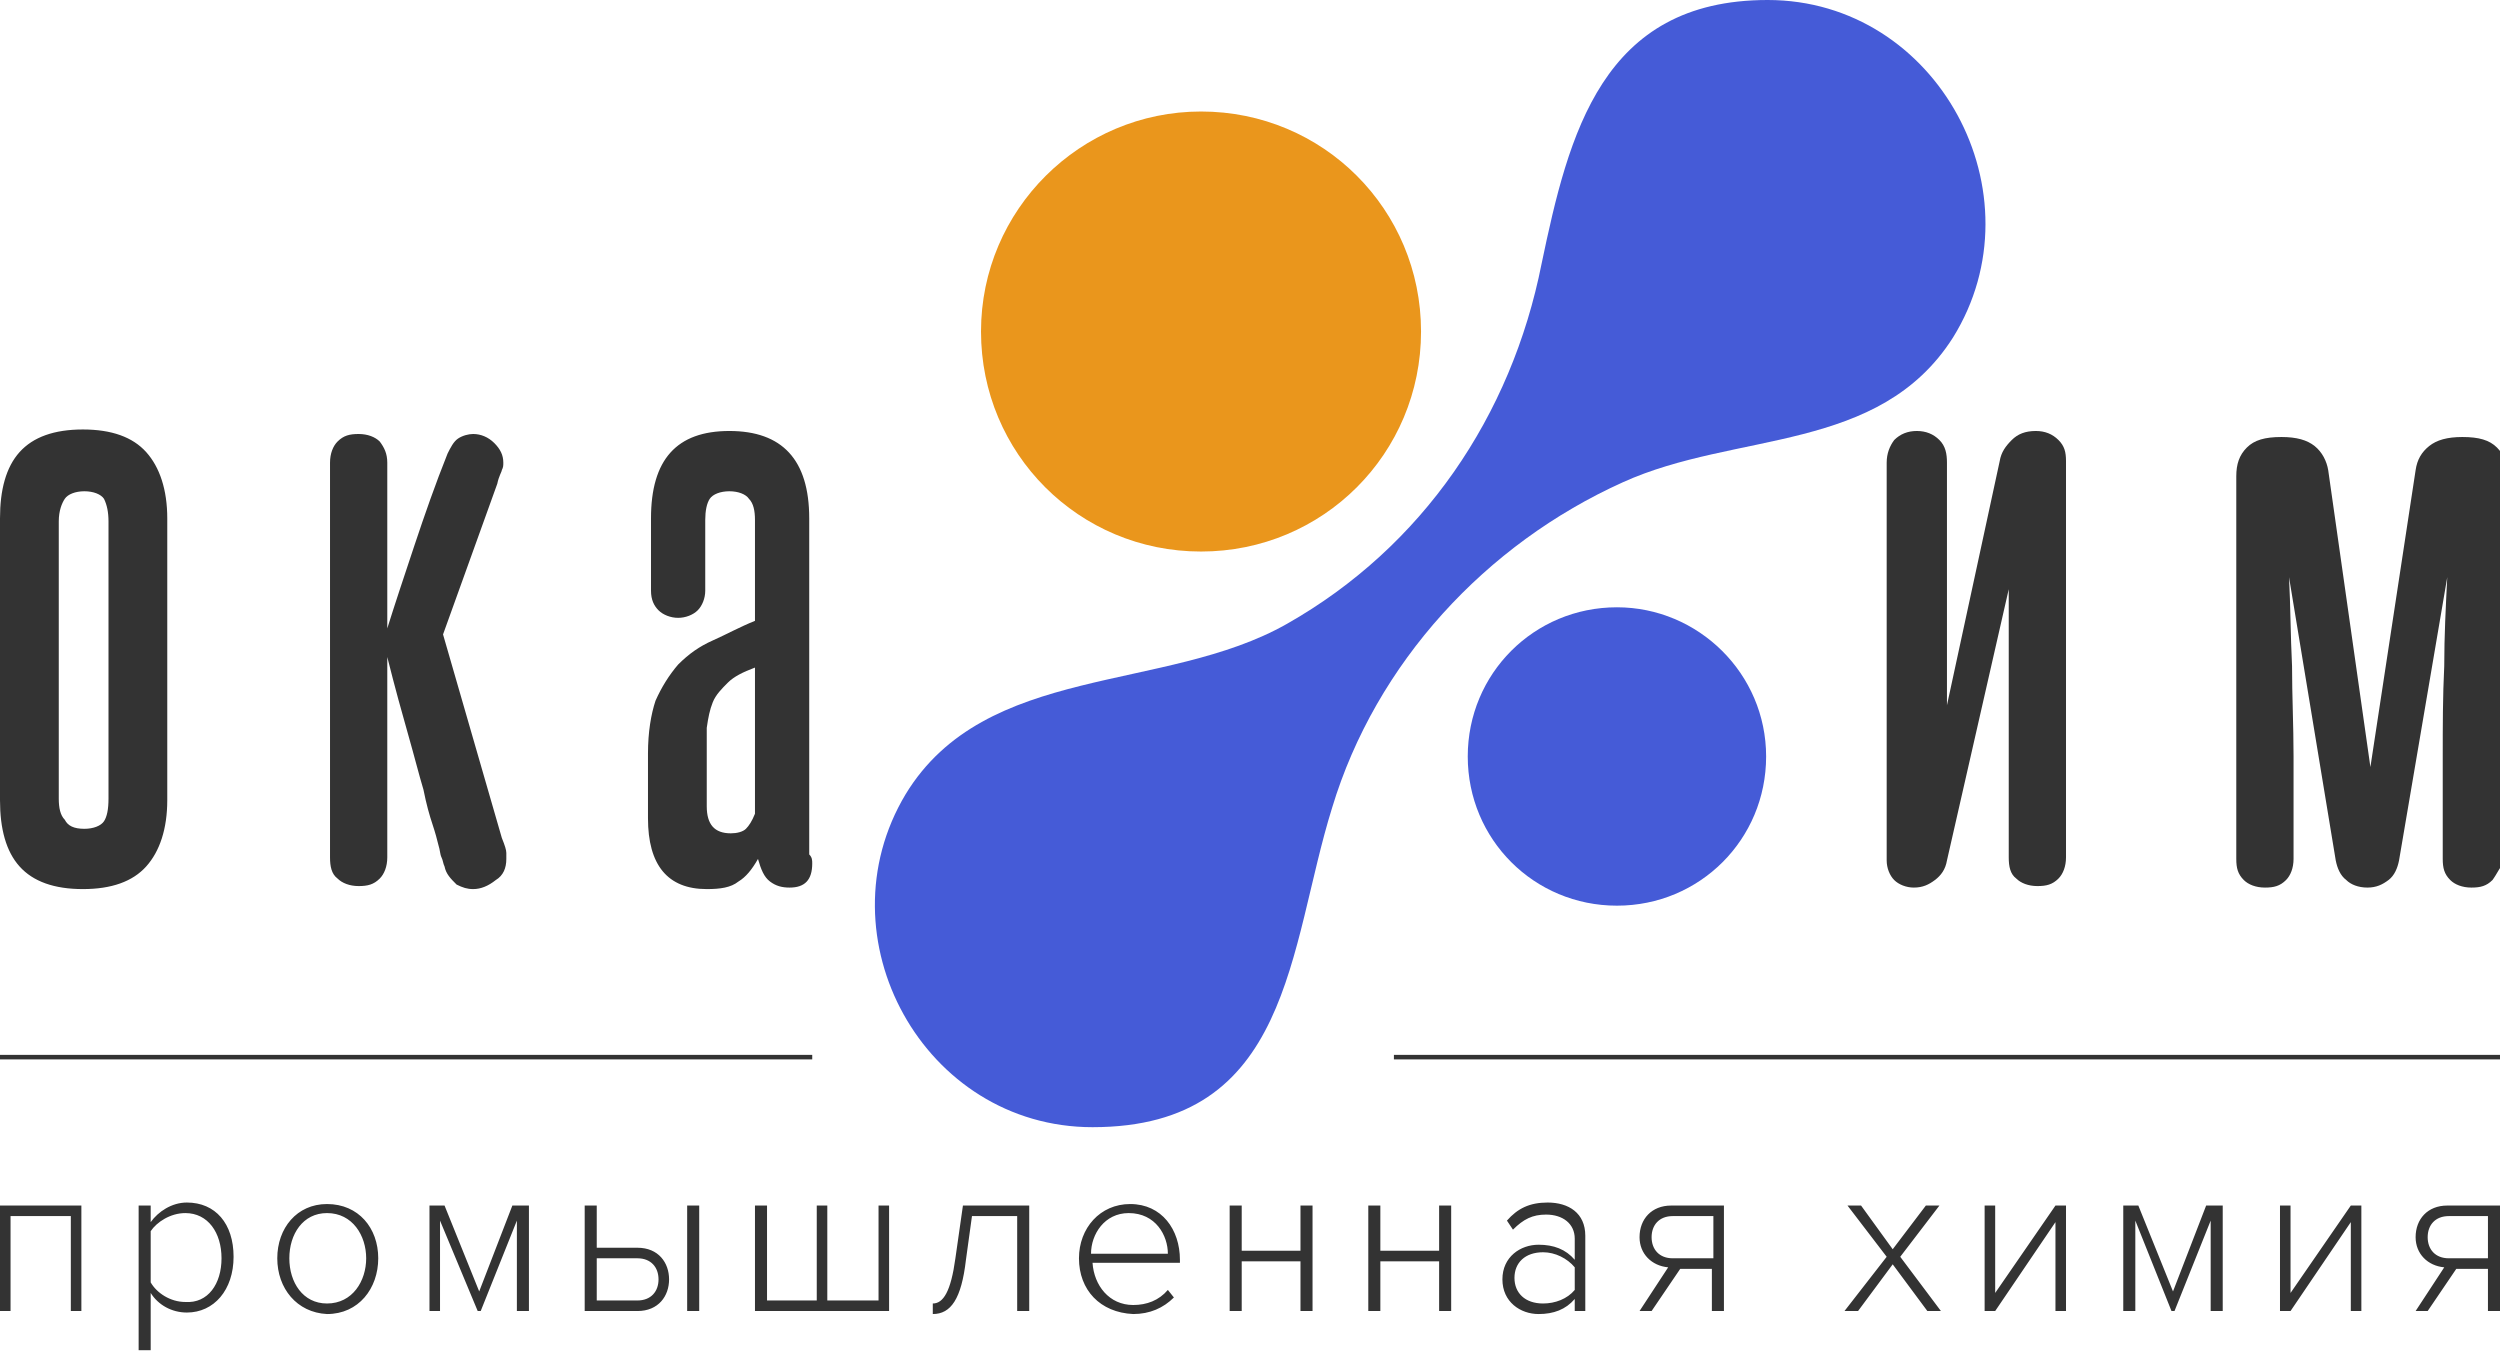
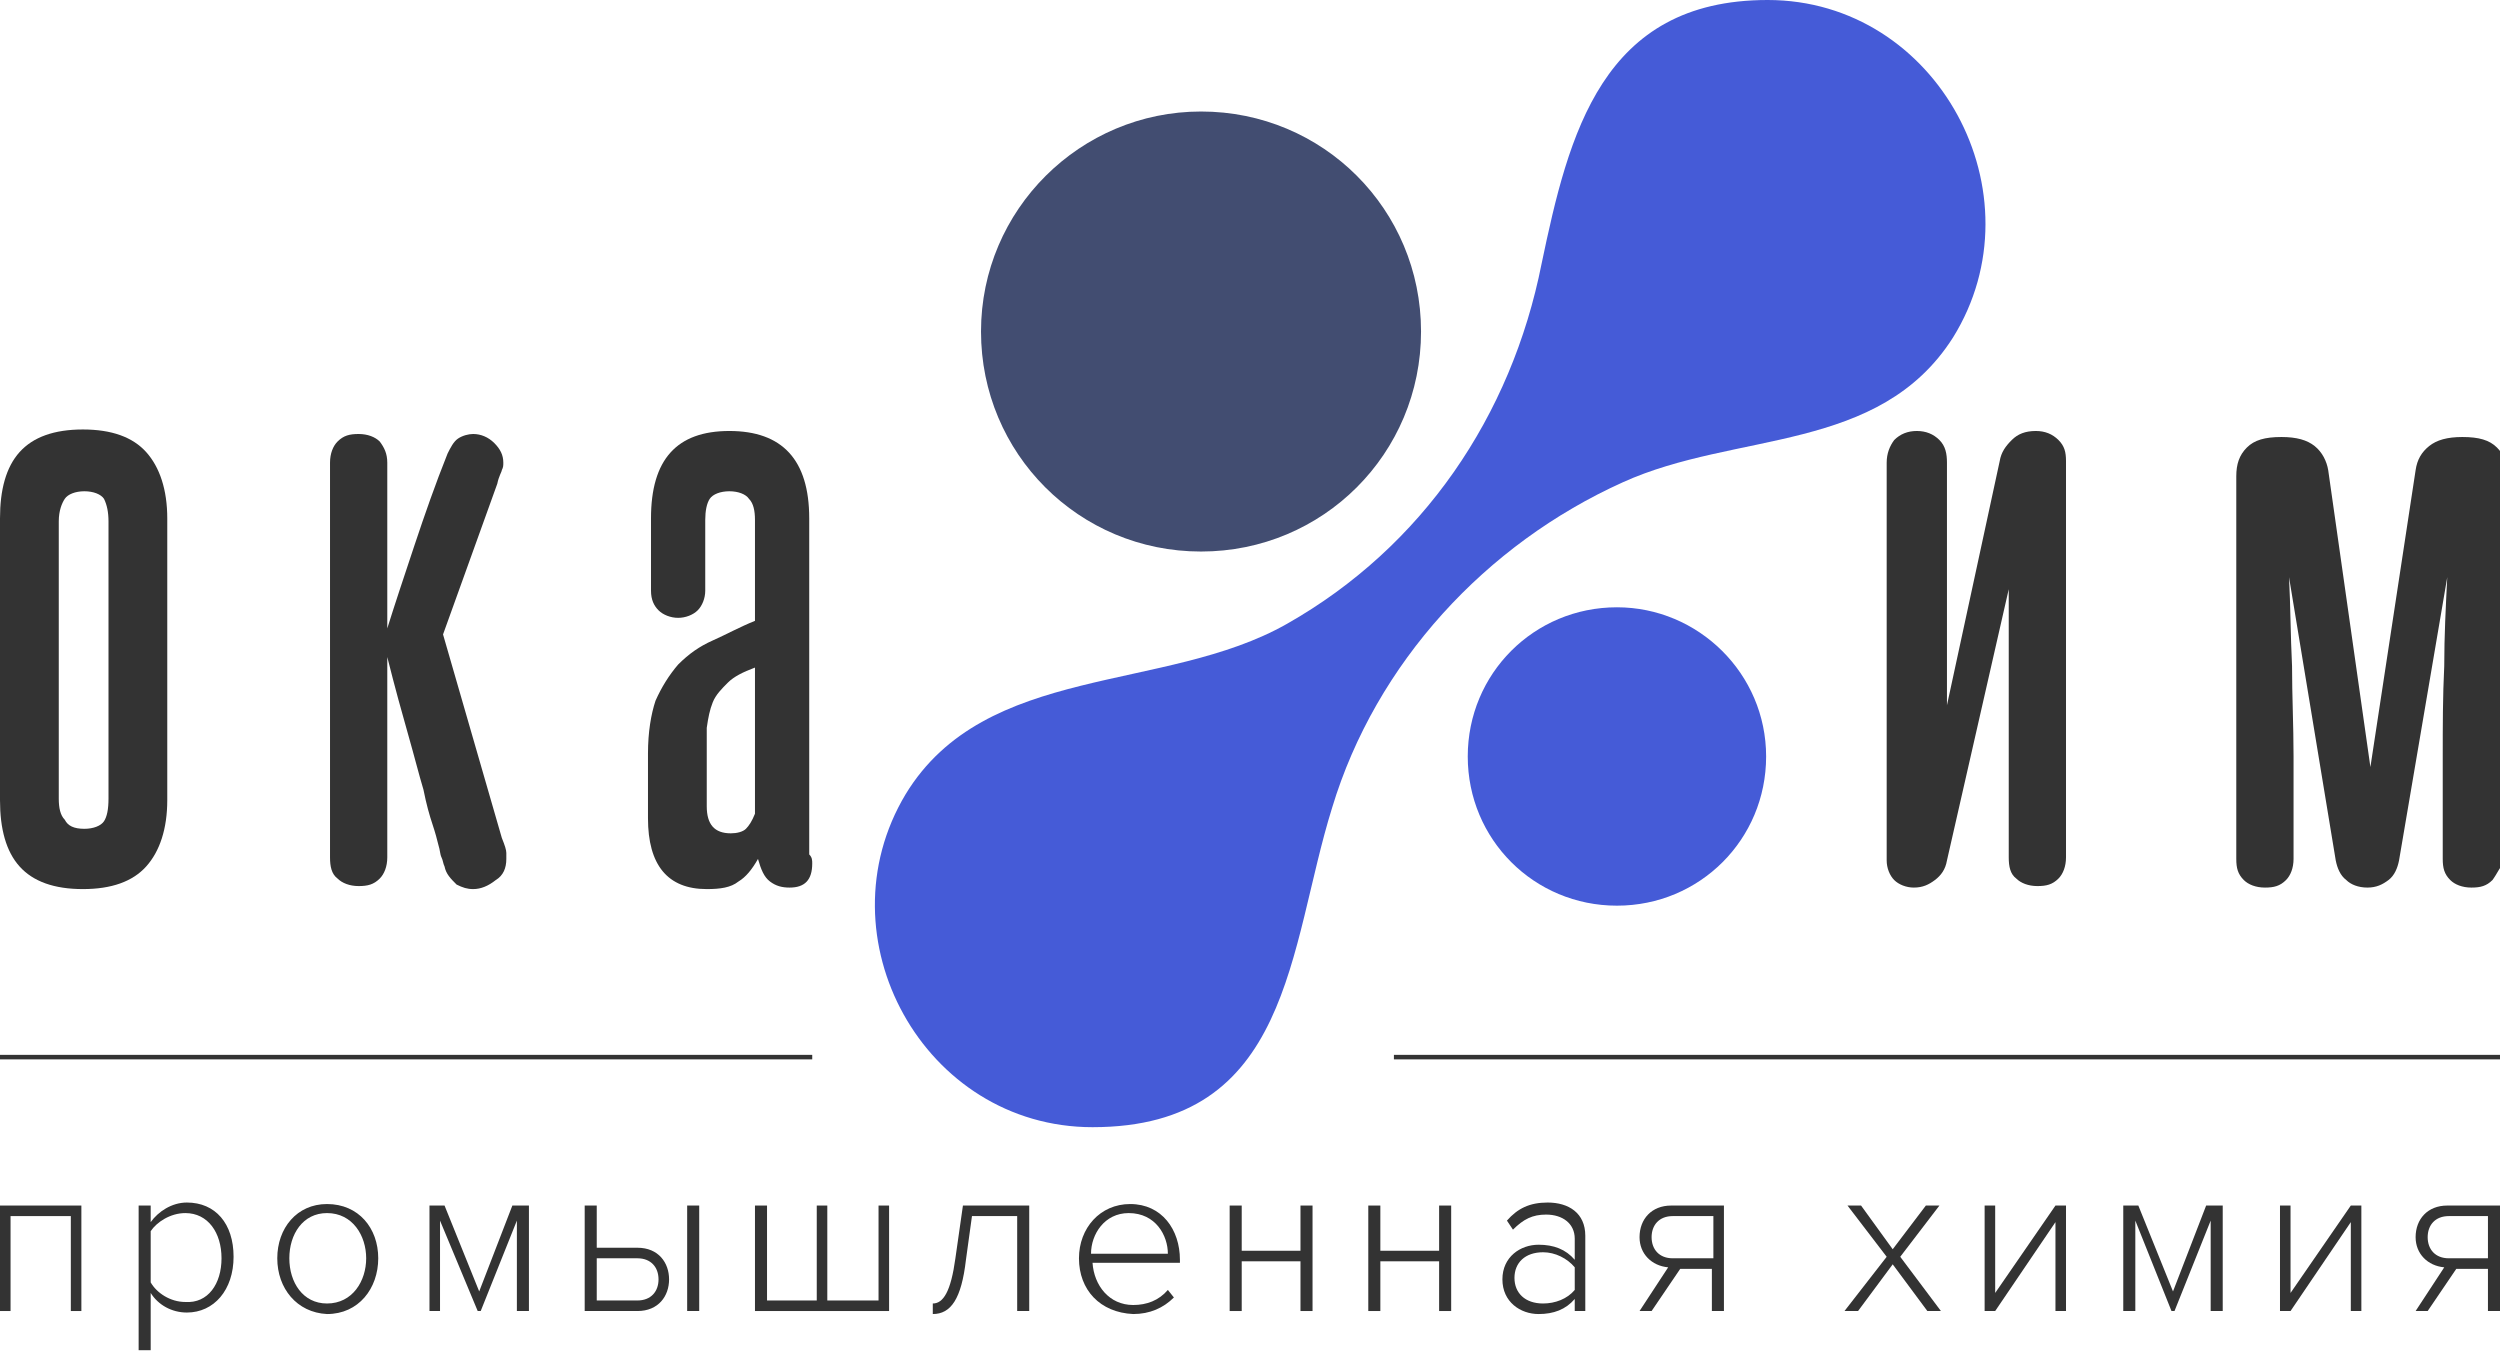
<svg xmlns="http://www.w3.org/2000/svg" xmlns:xlink="http://www.w3.org/1999/xlink" version="1.1" id="Слой_1" x="0" y="0" viewBox="0 0 165.9 89.6" xml:space="preserve">
-   <style>.st0,.st2{clip-path:url(#SVGID_2_);fill:#333}.st2{fill:#455bd7}</style>
-   <defs>
-     <path id="SVGID_1_" d="M0 0h165.9v89.6H0z" />
-   </defs>
-   <clipPath id="SVGID_2_">
-     <use xlink:href="#SVGID_1_" overflow="visible" />
-   </clipPath>
-   <path class="st0" d="M0 34.4C0 32.5.4 31 1.3 30c.9-1 2.3-1.5 4.2-1.5 1.9 0 3.3.5 4.2 1.5.9 1 1.4 2.5 1.4 4.4v18.7c0 1.9-.5 3.4-1.4 4.4-.9 1-2.3 1.5-4.2 1.5-1.9 0-3.3-.5-4.2-1.5C.4 56.5 0 55 0 53.1V34.4zm7.2.2c0-.6-.1-1.1-.3-1.5-.2-.3-.7-.5-1.3-.5-.6 0-1.1.2-1.3.5-.2.3-.4.8-.4 1.5V53c0 .6.1 1.1.4 1.4.2.4.6.6 1.3.6.6 0 1.1-.2 1.3-.5.2-.3.3-.8.3-1.5V34.6zm22.3 22.9c-.1-.2-.1-.4-.2-.6-.1-.2-.1-.5-.2-.8-.1-.4-.2-.8-.4-1.4-.2-.6-.4-1.3-.6-2.3-.3-1-.6-2.2-1-3.6s-.9-3.2-1.4-5.2v13.3c0 .6-.2 1.1-.5 1.4-.4.4-.8.5-1.4.5-.6 0-1.1-.2-1.4-.5-.4-.3-.5-.8-.5-1.4V30.7c0-.6.2-1.1.5-1.4.4-.4.8-.5 1.4-.5.6 0 1.1.2 1.4.5.3.4.5.8.5 1.4v11c.5-1.6 1.1-3.4 1.8-5.5s1.4-4.1 2.2-6.1c.2-.4.4-.8.7-1 .3-.2.7-.3 1-.3.5 0 1 .2 1.4.6.4.4.6.8.6 1.3 0 .2 0 .3-.1.5 0 .1-.2.4-.3.9l-3.6 10 3.9 13.5c.2.5.3.8.3 1v.4c0 .6-.2 1.1-.7 1.4-.5.4-1 .6-1.5.6-.4 0-.7-.1-1.1-.3-.4-.4-.7-.7-.8-1.2m24.4-.2c0 1.1-.5 1.6-1.5 1.6-.5 0-.9-.1-1.3-.4-.4-.3-.6-.8-.8-1.5-.4.7-.8 1.2-1.3 1.5-.5.4-1.2.5-2.1.5-2.6 0-3.9-1.6-3.9-4.7V50c0-1.4.2-2.6.5-3.5.4-.9.9-1.7 1.5-2.4.7-.7 1.4-1.2 2.3-1.6.9-.4 1.8-.9 2.8-1.3v-6.7c0-.6-.1-1.1-.4-1.4-.2-.3-.7-.5-1.3-.5-.6 0-1.1.2-1.3.5-.2.3-.3.8-.3 1.4v4.7c0 .5-.2 1-.5 1.3-.3.3-.8.5-1.3.5s-1-.2-1.3-.5c-.3-.3-.5-.7-.5-1.3v-4.8c0-3.9 1.7-5.8 5.2-5.8s5.3 1.9 5.3 5.8v22.3c.2.2.2.4.2.6m-3.8-13c-.8.3-1.4.6-1.8 1-.4.4-.8.8-1 1.3-.2.5-.3 1-.4 1.7v5.2c0 1.2.5 1.8 1.6 1.8.4 0 .8-.1 1-.3.2-.2.4-.5.6-1v-9.7z" />
-   <path d="M94.3 22c0 8.1-6.5 14.6-14.6 14.6S65.1 30.1 65.1 22 71.7 7.4 79.7 7.4c8.1 0 14.6 6.5 14.6 14.6" clip-path="url(#SVGID_2_)" fill="#ea961c" />
-   <path class="st2" d="M117.2 50.2c0 5.5-4.4 9.9-9.9 9.9s-9.9-4.4-9.9-9.9 4.4-9.9 9.9-9.9c5.4 0 9.9 4.4 9.9 9.9" />
-   <path class="st2" d="M117.3 0c-11 0-13.2 8.9-15 17.5-2 10.1-7.9 18.8-16.9 23.9-8.1 4.6-20 2.6-25.3 11.3-5.7 9.5 1.2 22.1 12.4 22.1 13.2 0 13-11.9 15.9-21.2C91.3 44 98.6 36.1 107.7 32c7.5-3.4 17-1.9 21.9-9.6 5.9-9.5-1-22.4-12.3-22.4" />
-   <path class="st0" d="M128.4 58.4c-.4.3-.8.5-1.4.5-.5 0-1-.2-1.3-.5-.3-.3-.5-.8-.5-1.3V30.7c0-.6.2-1.1.5-1.5.4-.4.9-.6 1.5-.6s1.1.2 1.5.6c.4.4.5.9.5 1.5v16.1l3.5-16.2c.1-.6.4-1 .8-1.4.4-.4.9-.6 1.6-.6.6 0 1.1.2 1.5.6.4.4.5.8.5 1.4v26.3c0 .6-.2 1.1-.5 1.4-.4.4-.8.5-1.4.5-.6 0-1.1-.2-1.4-.5-.4-.3-.5-.8-.5-1.4V39.1l-4.1 18c-.1.6-.4 1-.8 1.3m37 0c-.4.4-.8.5-1.4.5-.6 0-1.1-.2-1.4-.5-.4-.4-.5-.8-.5-1.4v-6.8c0-2 0-4 .1-6 0-2 .1-3.9.2-5.9l-3.2 18.8c-.1.5-.3 1-.7 1.3-.4.3-.8.5-1.4.5-.6 0-1.1-.2-1.4-.5-.4-.3-.6-.8-.7-1.3l-3.1-18.8c.1 1.9.1 3.9.2 5.9 0 2 .1 3.9.1 6V57c0 .6-.2 1.1-.5 1.4-.4.4-.8.5-1.4.5-.6 0-1.1-.2-1.4-.5-.4-.4-.5-.8-.5-1.4V31.6c0-.8.2-1.4.7-1.9.5-.5 1.2-.7 2.3-.7 1 0 1.7.2 2.2.6.5.4.8 1 .9 1.6l2.8 19.7 3-19.7c.1-.7.4-1.2.9-1.6.5-.4 1.2-.6 2.2-.6 1.1 0 1.8.2 2.3.7.5.5.7 1.1.7 1.9v25.3c-.5.6-.7 1.1-1 1.5M4.7 87v-6.3h-4V87H0v-7h5.4v7zm5.3-1.2v3.8h-.8V80h.8v1.1c.5-.7 1.4-1.3 2.4-1.3 1.9 0 3.1 1.4 3.1 3.6s-1.3 3.7-3.1 3.7c-1 0-1.9-.5-2.4-1.3m4.7-2.3c0-1.7-.9-3-2.4-3-1 0-1.9.6-2.3 1.2v3.4c.4.7 1.3 1.3 2.3 1.3 1.5.1 2.4-1.2 2.4-2.9m3.7 0c0-2 1.3-3.6 3.3-3.6 2.1 0 3.4 1.6 3.4 3.6s-1.3 3.7-3.4 3.7c-2-.1-3.3-1.7-3.3-3.7m5.9 0c0-1.5-.9-3-2.6-3-1.6 0-2.5 1.4-2.5 3s.9 3 2.5 3c1.7 0 2.6-1.5 2.6-3m10 3.5v-6l-2.4 6h-.2l-2.5-6v6h-.7v-7h1l2.3 5.7L34 80h1.1v7zm5.3-7v2.8h2.7c1.4 0 2.1 1 2.1 2.1s-.7 2.1-2.1 2.1h-3.5v-7h.8zm0 3.5v2.8h2.7c.9 0 1.4-.6 1.4-1.4s-.5-1.4-1.4-1.4h-2.7zm6-3.5h.8v7h-.8v-7zM59 80v7h-8.9v-7h.8v6.3h3.3V80h.7v6.3h3.4V80zm2.9 6.5c.7 0 1.2-.8 1.5-3l.5-3.5h4.4v7h-.8v-6.3h-3l-.4 2.9c-.3 2.6-1 3.6-2.2 3.6v-.7zm9.7-3c0-2 1.4-3.6 3.4-3.6 2.1 0 3.3 1.7 3.3 3.7v.2h-5.8c.1 1.5 1.1 2.8 2.7 2.8.9 0 1.7-.3 2.3-1l.4.5c-.7.7-1.6 1.1-2.7 1.1-2.2-.1-3.6-1.6-3.6-3.7m3.3-3c-1.6 0-2.5 1.4-2.5 2.7h5.1c0-1.2-.8-2.7-2.6-2.7m6.7 6.5v-7h.8v3h3.9v-3h.8v7h-.8v-3.3h-3.9V87zm9.2 0v-7h.8v3h3.9v-3h.8v7h-.8v-3.3h-3.9V87zm13.7 0v-.8c-.6.7-1.4 1-2.4 1-1.2 0-2.4-.8-2.4-2.3 0-1.5 1.2-2.3 2.4-2.3 1 0 1.8.3 2.4 1v-1.4c0-1-.8-1.6-1.9-1.6-.9 0-1.5.3-2.2 1l-.4-.6c.7-.8 1.5-1.2 2.7-1.2 1.4 0 2.5.7 2.5 2.2v5h-.7zm0-1.4v-1.5c-.5-.6-1.3-1-2.1-1-1.2 0-1.9.7-1.9 1.7s.7 1.7 1.9 1.7c.8 0 1.6-.3 2.1-.9m4.3 1.4l1.9-2.9c-1.1-.1-1.9-.9-1.9-2 0-1.2.8-2.1 2.1-2.1h3.5v7h-.8v-2.8h-2.1l-1.9 2.8h-.8zm4.9-3.5v-2.8H111c-.9 0-1.4.6-1.4 1.4 0 .8.5 1.4 1.4 1.4h2.7zm14.2 3.5l-2.3-3.1-2.3 3.1h-.9l2.8-3.6-2.6-3.4h.9l2.1 2.9 2.2-2.9h.9l-2.6 3.4 2.7 3.6zm3.8 0v-7h.7v5.8l4-5.8h.7v7h-.7v-5.9l-4 5.9zm15 0v-6l-2.4 6h-.2l-2.4-6v6h-.8v-7h1l2.3 5.7 2.2-5.7h1.1v7zm4.6 0v-7h.7v5.8l4-5.8h.7v7h-.7v-5.9l-4 5.9zm9 0l1.9-2.9c-1.1-.1-1.9-.9-1.9-2 0-1.2.8-2.1 2.1-2.1h3.5v7h-.8v-2.8H163l-1.9 2.8h-.8zm4.8-3.5v-2.8h-2.6c-.9 0-1.4.6-1.4 1.4 0 .8.5 1.4 1.4 1.4h2.6zM0 70h53.9v.3H0zm92.5 0h73.4v.3H92.5z" />
+   <style type="text/css" id="style2">.st0,.st2{clip-path:url(#SVGID_2_);fill:#333}.st2{fill:#455bd7}</style>
+   <g id="g64">
+     <defs id="defs5">
+       <path id="SVGID_1_" d="M0 0h165.9v89.6H0z" />
+     </defs>
+     <clipPath id="SVGID_2_">
+       <use xlink:href="#SVGID_1_" id="use7" overflow="visible" />
+     </clipPath>
+     <path class="st0" d="M0 34.4C0 32.5.4 31 1.3 30c.9-1 2.3-1.5 4.2-1.5 1.9 0 3.3.5 4.2 1.5.9 1 1.4 2.5 1.4 4.4v18.7c0 1.9-.5 3.4-1.4 4.4-.9 1-2.3 1.5-4.2 1.5-1.9 0-3.3-.5-4.2-1.5C.4 56.5 0 55 0 53.1V34.4zm7.2.2c0-.6-.1-1.1-.3-1.5-.2-.3-.7-.5-1.3-.5-.6 0-1.1.2-1.3.5-.2.3-.4.8-.4 1.5V53c0 .6.1 1.1.4 1.4.2.4.6.6 1.3.6.6 0 1.1-.2 1.3-.5.2-.3.3-.8.3-1.5V34.6z" clip-path="url(#SVGID_2_)" id="path10" fill="#424d71" fill-opacity="1" />
+     <path class="st0" d="M29.5 57.5c-.1-.2-.1-.4-.2-.6-.1-.2-.1-.5-.2-.8-.1-.4-.2-.8-.4-1.4-.2-.6-.4-1.3-.6-2.3-.3-1-.6-2.2-1-3.6s-.9-3.2-1.4-5.2v13.3c0 .6-.2 1.1-.5 1.4-.4.4-.8.5-1.4.5-.6 0-1.1-.2-1.4-.5-.4-.3-.5-.8-.5-1.4V30.7c0-.6.2-1.1.5-1.4.4-.4.8-.5 1.4-.5.6 0 1.1.2 1.4.5.3.4.5.8.5 1.4v11c.5-1.6 1.1-3.4 1.8-5.5s1.4-4.1 2.2-6.1c.2-.4.4-.8.7-1 .3-.2.7-.3 1-.3.5 0 1 .2 1.4.6.4.4.6.8.6 1.3 0 .2 0 .3-.1.5 0 .1-.2.4-.3.9l-3.6 10 3.9 13.5c.2.5.3.8.3 1v.4c0 .6-.2 1.1-.7 1.4-.5.4-1 .6-1.5.6-.4 0-.7-.1-1.1-.3-.4-.4-.7-.7-.8-1.2" clip-path="url(#SVGID_2_)" id="path12" fill="#424d71" fill-opacity="1" />
+     <path class="st0" d="M53.9 57.3c0 1.1-.5 1.6-1.5 1.6-.5 0-.9-.1-1.3-.4-.4-.3-.6-.8-.8-1.5-.4.7-.8 1.2-1.3 1.5-.5.4-1.2.5-2.1.5-2.6 0-3.9-1.6-3.9-4.7V50c0-1.4.2-2.6.5-3.5.4-.9.9-1.7 1.5-2.4.7-.7 1.4-1.2 2.3-1.6.9-.4 1.8-.9 2.8-1.3v-6.7c0-.6-.1-1.1-.4-1.4-.2-.3-.7-.5-1.3-.5-.6 0-1.1.2-1.3.5-.2.3-.3.8-.3 1.4v4.7c0 .5-.2 1-.5 1.3-.3.3-.8.5-1.3.5s-1-.2-1.3-.5c-.3-.3-.5-.7-.5-1.3v-4.8c0-3.9 1.7-5.8 5.2-5.8s5.3 1.9 5.3 5.8v22.3c.2.2.2.4.2.6m-3.8-13c-.8.3-1.4.6-1.8 1-.4.4-.8.8-1 1.3-.2.5-.3 1-.4 1.7v5.2c0 1.2.5 1.8 1.6 1.8.4 0 .8-.1 1-.3.2-.2.4-.5.6-1v-9.7z" clip-path="url(#SVGID_2_)" id="path14" fill="#424d71" fill-opacity="1" />
+     <path d="M94.3 22c0 8.1-6.5 14.6-14.6 14.6S65.1 30.1 65.1 22 71.7 7.4 79.7 7.4c8.1 0 14.6 6.5 14.6 14.6" clip-path="url(#SVGID_2_)" id="path16" fill="#424d71" fill-opacity="1" />
+     <path class="st2" d="M117.2 50.2c0 5.5-4.4 9.9-9.9 9.9s-9.9-4.4-9.9-9.9 4.4-9.9 9.9-9.9c5.4 0 9.9 4.4 9.9 9.9" clip-path="url(#SVGID_2_)" id="path18" fill="#424d71" fill-opacity="1" />
+     <path class="st2" d="M117.3 0c-11 0-13.2 8.9-15 17.5-2 10.1-7.9 18.8-16.9 23.9-8.1 4.6-20 2.6-25.3 11.3-5.7 9.5 1.2 22.1 12.4 22.1 13.2 0 13-11.9 15.9-21.2C91.3 44 98.6 36.1 107.7 32c7.5-3.4 17-1.9 21.9-9.6 5.9-9.5-1-22.4-12.3-22.4" clip-path="url(#SVGID_2_)" id="path20" fill="#424d71" fill-opacity="1" />
+     <path class="st0" d="M128.4 58.4c-.4.3-.8.5-1.4.5-.5 0-1-.2-1.3-.5-.3-.3-.5-.8-.5-1.3V30.7c0-.6.2-1.1.5-1.5.4-.4.9-.6 1.5-.6s1.1.2 1.5.6c.4.4.5.9.5 1.5v16.1l3.5-16.2c.1-.6.4-1 .8-1.4.4-.4.9-.6 1.6-.6.6 0 1.1.2 1.5.6.4.4.5.8.5 1.4v26.3c0 .6-.2 1.1-.5 1.4-.4.4-.8.5-1.4.5-.6 0-1.1-.2-1.4-.5-.4-.3-.5-.8-.5-1.4V39.1l-4.1 18c-.1.6-.4 1-.8 1.3" clip-path="url(#SVGID_2_)" id="path22" fill="#424d71" fill-opacity="1" />
+     <path class="st0" d="M165.4 58.4c-.4.4-.8.5-1.4.5-.6 0-1.1-.2-1.4-.5-.4-.4-.5-.8-.5-1.4v-6.8c0-2 0-4 .1-6 0-2 .1-3.9.2-5.9l-3.2 18.8c-.1.5-.3 1-.7 1.3-.4.3-.8.5-1.4.5-.6 0-1.1-.2-1.4-.5-.4-.3-.6-.8-.7-1.3l-3.1-18.8c.1 1.9.1 3.9.2 5.9 0 2 .1 3.9.1 6V57c0 .6-.2 1.1-.5 1.4-.4.4-.8.5-1.4.5-.6 0-1.1-.2-1.4-.5-.4-.4-.5-.8-.5-1.4V31.6c0-.8.2-1.4.7-1.9.5-.5 1.2-.7 2.3-.7 1 0 1.7.2 2.2.6.5.4.8 1 .9 1.6l2.8 19.7 3-19.7c.1-.7.4-1.2.9-1.6.5-.4 1.2-.6 2.2-.6 1.1 0 1.8.2 2.3.7.5.5.7 1.1.7 1.9v25.3c-.5.6-.7 1.1-1 1.5" clip-path="url(#SVGID_2_)" id="path24" fill="#424d71" fill-opacity="1" />
+     <path class="st0" clip-path="url(#SVGID_2_)" id="polygon26" fill="#424d71" fill-opacity="1" d="M4.7 87v-6.3h-4V87H0v-7h5.4v7z" />
+     <path class="st0" d="M10 85.8v3.8h-.8V80h.8v1.1c.5-.7 1.4-1.3 2.4-1.3 1.9 0 3.1 1.4 3.1 3.6s-1.3 3.7-3.1 3.7c-1 0-1.9-.5-2.4-1.3m4.7-2.3c0-1.7-.9-3-2.4-3-1 0-1.9.6-2.3 1.2v3.4c.4.7 1.3 1.3 2.3 1.3 1.5.1 2.4-1.2 2.4-2.9" clip-path="url(#SVGID_2_)" id="path28" fill="#424d71" fill-opacity="1" />
+     <path class="st0" d="M18.4 83.5c0-2 1.3-3.6 3.3-3.6 2.1 0 3.4 1.6 3.4 3.6s-1.3 3.7-3.4 3.7c-2-.1-3.3-1.7-3.3-3.7m5.9 0c0-1.5-.9-3-2.6-3-1.6 0-2.5 1.4-2.5 3s.9 3 2.5 3c1.7 0 2.6-1.5 2.6-3" clip-path="url(#SVGID_2_)" id="path30" fill="#424d71" fill-opacity="1" />
+     <path class="st0" clip-path="url(#SVGID_2_)" id="polygon32" fill="#424d71" fill-opacity="1" d="M34.3 87v-6l-2.4 6h-.2l-2.5-6v6h-.7v-7h1l2.3 5.7L34 80h1.1v7z" />
+     <path class="st0" d="M39.6 80v2.8h2.7c1.4 0 2.1 1 2.1 2.1s-.7 2.1-2.1 2.1h-3.5v-7h.8zm0 3.5v2.8h2.7c.9 0 1.4-.6 1.4-1.4s-.5-1.4-1.4-1.4h-2.7zm6-3.5h.8v7h-.8v-7z" clip-path="url(#SVGID_2_)" id="path34" fill="#424d71" fill-opacity="1" />
+     <path class="st0" clip-path="url(#SVGID_2_)" id="polygon36" fill="#424d71" fill-opacity="1" d="M59 80v7h-8.9v-7h.8v6.3h3.3V80h.7v6.3h3.4V80z" />
+     <path class="st0" d="M61.9 86.5c.7 0 1.2-.8 1.5-3l.5-3.5h4.4v7h-.8v-6.3h-3l-.4 2.9c-.3 2.6-1 3.6-2.2 3.6v-.7z" clip-path="url(#SVGID_2_)" id="path38" fill="#424d71" fill-opacity="1" />
+     <path class="st0" d="M71.6 83.5c0-2 1.4-3.6 3.4-3.6 2.1 0 3.3 1.7 3.3 3.7v.2h-5.8c.1 1.5 1.1 2.8 2.7 2.8.9 0 1.7-.3 2.3-1l.4.5c-.7.7-1.6 1.1-2.7 1.1-2.2-.1-3.6-1.6-3.6-3.7m3.3-3c-1.6 0-2.5 1.4-2.5 2.7h5.1c0-1.2-.8-2.7-2.6-2.7" clip-path="url(#SVGID_2_)" id="path40" fill="#424d71" fill-opacity="1" />
+     <path class="st0" clip-path="url(#SVGID_2_)" id="polygon42" fill="#424d71" fill-opacity="1" d="M81.6 87v-7h.8v3h3.9v-3h.8v7h-.8v-3.3h-3.9V87z" />
+     <path class="st0" clip-path="url(#SVGID_2_)" id="polygon44" fill="#424d71" fill-opacity="1" d="M90.8 87v-7h.8v3h3.9v-3h.8v7h-.8v-3.3h-3.9V87z" />
+     <path class="st0" d="M104.5 87v-.8c-.6.7-1.4 1-2.4 1-1.2 0-2.4-.8-2.4-2.3 0-1.5 1.2-2.3 2.4-2.3 1 0 1.8.3 2.4 1v-1.4c0-1-.8-1.6-1.9-1.6-.9 0-1.5.3-2.2 1l-.4-.6c.7-.8 1.5-1.2 2.7-1.2 1.4 0 2.5.7 2.5 2.2v5h-.7zm0-1.4v-1.5c-.5-.6-1.3-1-2.1-1-1.2 0-1.9.7-1.9 1.7s.7 1.7 1.9 1.7c.8 0 1.6-.3 2.1-.9" clip-path="url(#SVGID_2_)" id="path46" fill="#424d71" fill-opacity="1" />
+     <path class="st0" d="M108.8 87l1.9-2.9c-1.1-.1-1.9-.9-1.9-2 0-1.2.8-2.1 2.1-2.1h3.5v7h-.8v-2.8h-2.1l-1.9 2.8h-.8zm4.9-3.5v-2.8H111c-.9 0-1.4.6-1.4 1.4 0 .8.5 1.4 1.4 1.4h2.7z" clip-path="url(#SVGID_2_)" id="path48" fill="#424d71" fill-opacity="1" />
+     <path class="st0" clip-path="url(#SVGID_2_)" id="polygon50" fill="#424d71" fill-opacity="1" d="M127.9 87l-2.3-3.1-2.3 3.1h-.9l2.8-3.6-2.6-3.4h.9l2.1 2.9 2.2-2.9h.9l-2.6 3.4 2.7 3.6z" />
+     <path class="st0" clip-path="url(#SVGID_2_)" id="polygon52" fill="#424d71" fill-opacity="1" d="M131.7 87v-7h.7v5.8l4-5.8h.7v7h-.7v-5.9l-4 5.9z" />
+     <path class="st0" clip-path="url(#SVGID_2_)" id="polygon54" fill="#424d71" fill-opacity="1" d="M146.7 87v-6l-2.4 6h-.2l-2.4-6v6h-.8v-7h1l2.3 5.7 2.2-5.7h1.1v7z" />
+     <path class="st0" clip-path="url(#SVGID_2_)" id="polygon56" fill="#424d71" fill-opacity="1" d="M151.3 87v-7h.7v5.8l4-5.8h.7v7h-.7v-5.9l-4 5.9z" />
+     <path class="st0" d="M160.3 87l1.9-2.9c-1.1-.1-1.9-.9-1.9-2 0-1.2.8-2.1 2.1-2.1h3.5v7h-.8v-2.8H163l-1.9 2.8h-.8zm4.8-3.5v-2.8h-2.6c-.9 0-1.4.6-1.4 1.4 0 .8.5 1.4 1.4 1.4h2.6z" clip-path="url(#SVGID_2_)" id="path58" fill="#424d71" fill-opacity="1" />
+     <path class="st0" clip-path="url(#SVGID_2_)" id="rect60" fill="#424d71" fill-opacity="1" d="M0 70h53.9v.3H0z" />
+     <path class="st0" clip-path="url(#SVGID_2_)" id="rect62" fill="#424d71" fill-opacity="1" d="M92.5 70h73.4v.3H92.5z" />
+   </g>
</svg>
